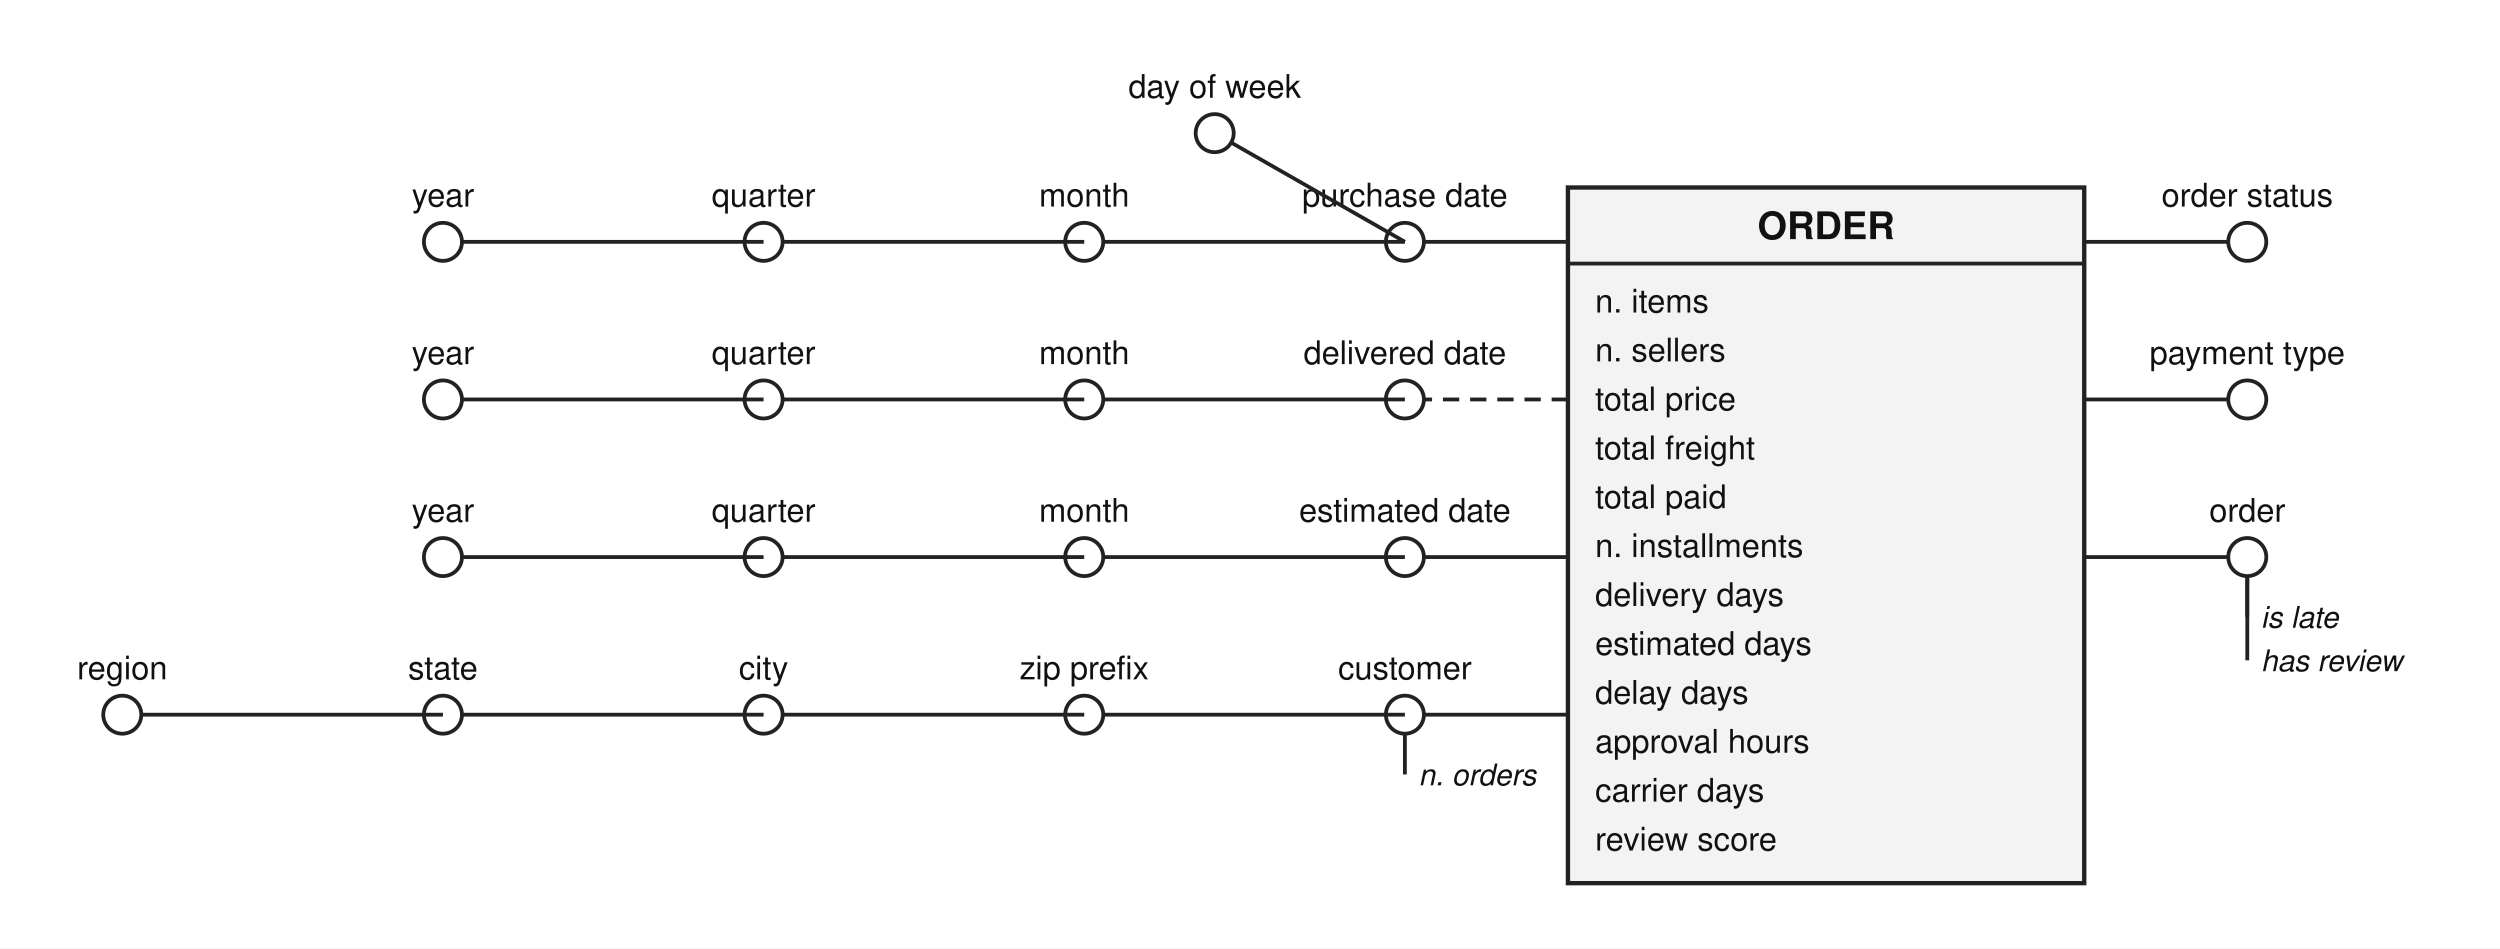
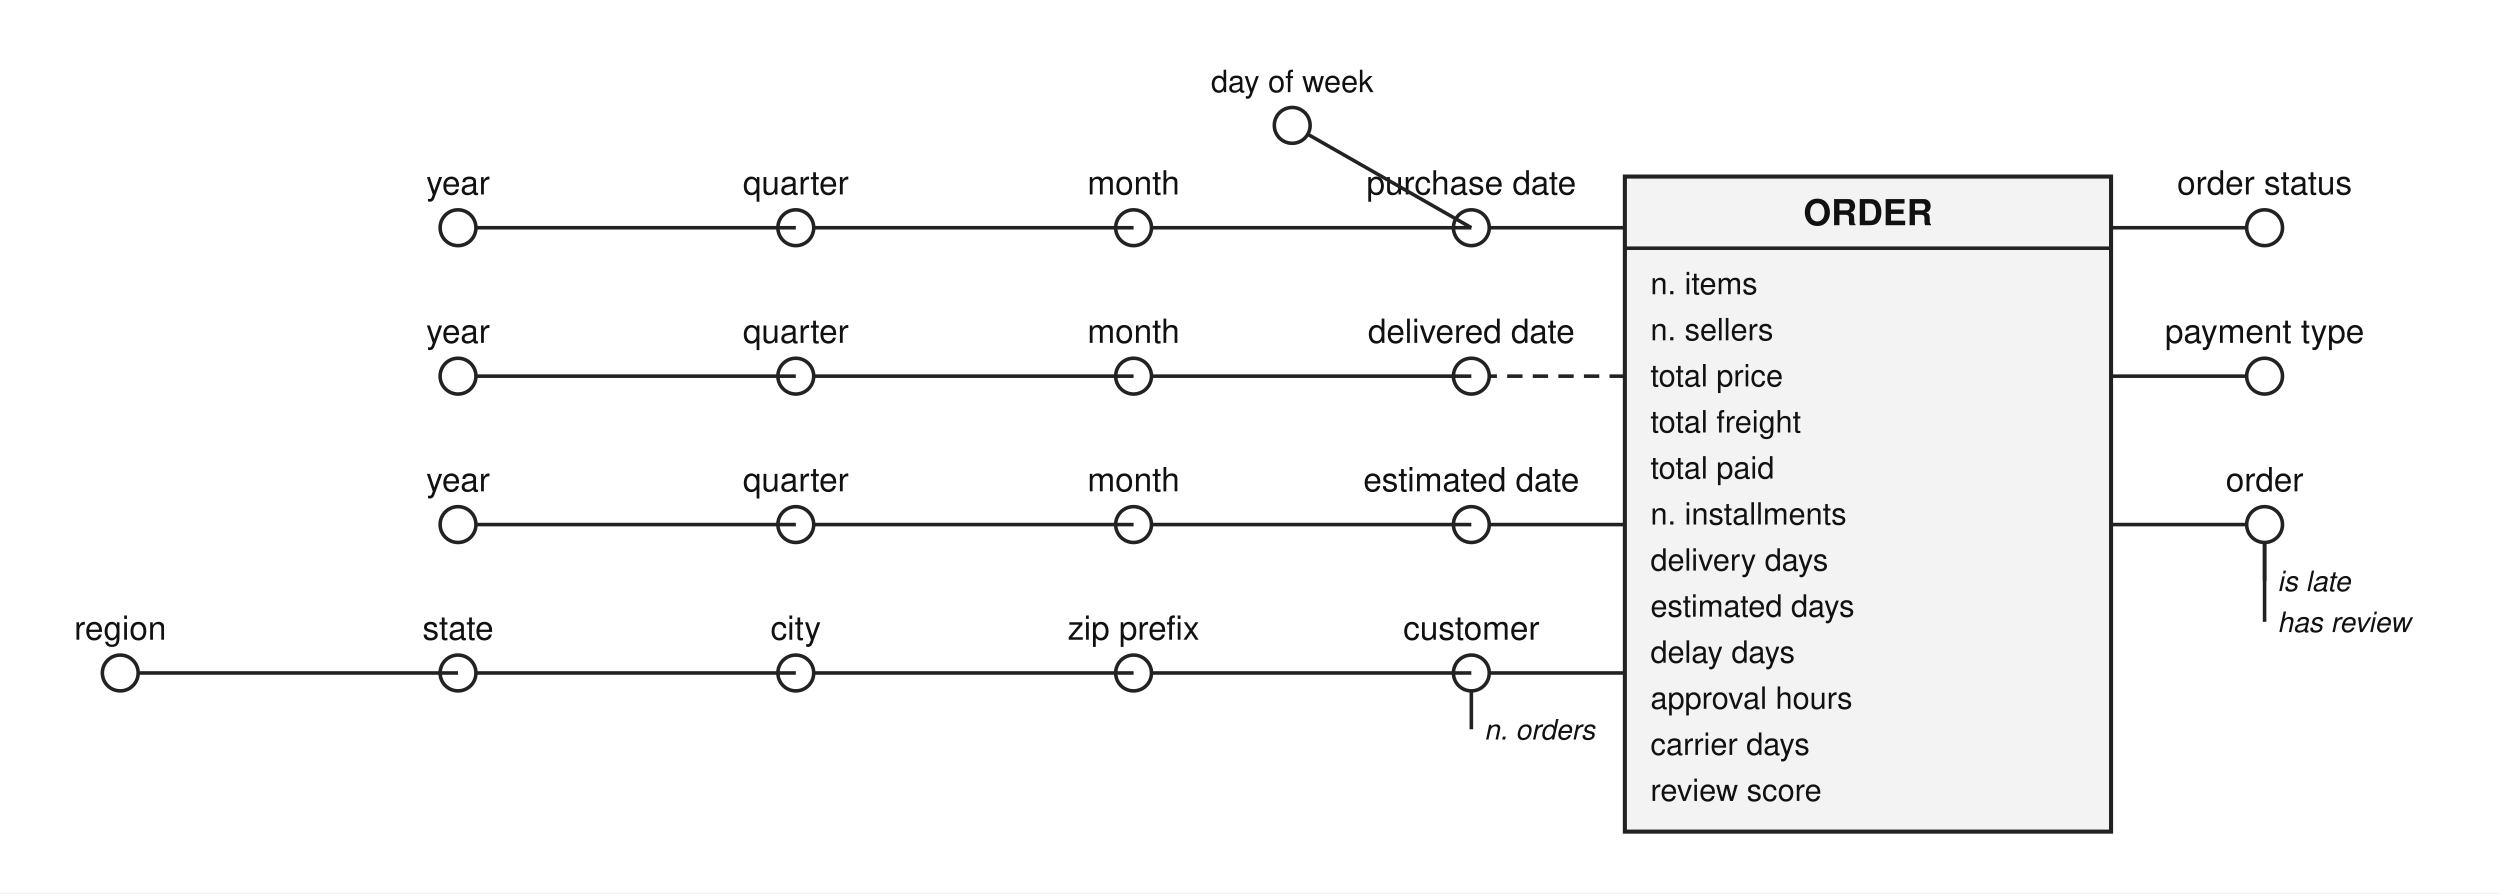
- <svg xmlns="http://www.w3.org/2000/svg" viewBox="-577 -69 920 349" width="920" height="349">
-   <rect x="-577" y="-69" width="920" height="349" fill="#fff" />
+ <svg xmlns="http://www.w3.org/2000/svg" viewBox="-635 -69 977 349" width="977" height="349">
+   <rect x="-635" y="-69" width="977" height="349" fill="#fff" />
  <rect x="0" y="0" width="190" height="256" fill="#f3f3f3" stroke="#222" stroke-width="1.6" />
  <line x1="0" y1="28" x2="190" y2="28" stroke="#222" stroke-width="1.4" />
  <text x="95" y="19" font-family="Helvetica, Arial, sans-serif" font-size="14" font-weight="bold" text-anchor="middle" fill="#111">ORDER</text>
  <text x="10" y="46" font-family="Helvetica, Arial, sans-serif" font-size="12" font-weight="normal" text-anchor="start" fill="#111">n. items</text>
  <text x="10" y="64" font-family="Helvetica, Arial, sans-serif" font-size="12" font-weight="normal" text-anchor="start" fill="#111">n. sellers</text>
  <text x="10" y="82" font-family="Helvetica, Arial, sans-serif" font-size="12" font-weight="normal" text-anchor="start" fill="#111">total price</text>
  <text x="10" y="100" font-family="Helvetica, Arial, sans-serif" font-size="12" font-weight="normal" text-anchor="start" fill="#111">total freight</text>
  <text x="10" y="118" font-family="Helvetica, Arial, sans-serif" font-size="12" font-weight="normal" text-anchor="start" fill="#111">total paid</text>
  <text x="10" y="136" font-family="Helvetica, Arial, sans-serif" font-size="12" font-weight="normal" text-anchor="start" fill="#111">n. installments</text>
  <text x="10" y="154" font-family="Helvetica, Arial, sans-serif" font-size="12" font-weight="normal" text-anchor="start" fill="#111">delivery days</text>
  <text x="10" y="172" font-family="Helvetica, Arial, sans-serif" font-size="12" font-weight="normal" text-anchor="start" fill="#111">estimated days</text>
  <text x="10" y="190" font-family="Helvetica, Arial, sans-serif" font-size="12" font-weight="normal" text-anchor="start" fill="#111">delay days</text>
  <text x="10" y="208" font-family="Helvetica, Arial, sans-serif" font-size="12" font-weight="normal" text-anchor="start" fill="#111">approval hours</text>
  <text x="10" y="226" font-family="Helvetica, Arial, sans-serif" font-size="12" font-weight="normal" text-anchor="start" fill="#111">carrier days</text>
  <text x="10" y="244" font-family="Helvetica, Arial, sans-serif" font-size="12" font-weight="normal" text-anchor="start" fill="#111">review score</text>
  <line x1="0" y1="20" x2="-60" y2="20" stroke="#222" stroke-width="1.4" />
  <circle cx="-60" cy="20" r="7" fill="#fff" stroke="#222" stroke-width="1.4" />
-   <text x="-60" y="7" font-family="Helvetica, Arial, sans-serif" font-size="12" font-weight="normal" text-anchor="middle" fill="#111">purchase date</text>
+   <text x="-60" y="7" font-family="Helvetica, Arial, sans-serif" font-size="13" font-weight="normal" text-anchor="middle" fill="#111">purchase date</text>
  <line x1="-60" y1="20" x2="-130" y2="-20" stroke="#222" stroke-width="1.4" />
  <circle cx="-130" cy="-20" r="7" fill="#fff" stroke="#222" stroke-width="1.4" />
  <text x="-130" y="-33" font-family="Helvetica, Arial, sans-serif" font-size="12" font-weight="normal" text-anchor="middle" fill="#111">day of week</text>
-   <line x1="-60" y1="20" x2="-178" y2="20" stroke="#222" stroke-width="1.4" />
-   <circle cx="-178" cy="20" r="7" fill="#fff" stroke="#222" stroke-width="1.4" />
-   <text x="-178" y="7" font-family="Helvetica, Arial, sans-serif" font-size="12" font-weight="normal" text-anchor="middle" fill="#111">month</text>
-   <line x1="-178" y1="20" x2="-296" y2="20" stroke="#222" stroke-width="1.4" />
-   <circle cx="-296" cy="20" r="7" fill="#fff" stroke="#222" stroke-width="1.4" />
-   <text x="-296" y="7" font-family="Helvetica, Arial, sans-serif" font-size="12" font-weight="normal" text-anchor="middle" fill="#111">quarter</text>
-   <line x1="-296" y1="20" x2="-414" y2="20" stroke="#222" stroke-width="1.4" />
-   <circle cx="-414" cy="20" r="7" fill="#fff" stroke="#222" stroke-width="1.4" />
-   <text x="-414" y="7" font-family="Helvetica, Arial, sans-serif" font-size="12" font-weight="normal" text-anchor="middle" fill="#111">year</text>
+   <line x1="-60" y1="20" x2="-192" y2="20" stroke="#222" stroke-width="1.4" />
+   <circle cx="-192" cy="20" r="7" fill="#fff" stroke="#222" stroke-width="1.4" />
+   <text x="-192" y="7" font-family="Helvetica, Arial, sans-serif" font-size="13" font-weight="normal" text-anchor="middle" fill="#111">month</text>
+   <line x1="-192" y1="20" x2="-324" y2="20" stroke="#222" stroke-width="1.4" />
+   <circle cx="-324" cy="20" r="7" fill="#fff" stroke="#222" stroke-width="1.4" />
+   <text x="-324" y="7" font-family="Helvetica, Arial, sans-serif" font-size="13" font-weight="normal" text-anchor="middle" fill="#111">quarter</text>
+   <line x1="-324" y1="20" x2="-456" y2="20" stroke="#222" stroke-width="1.4" />
+   <circle cx="-456" cy="20" r="7" fill="#fff" stroke="#222" stroke-width="1.4" />
+   <text x="-456" y="7" font-family="Helvetica, Arial, sans-serif" font-size="13" font-weight="normal" text-anchor="middle" fill="#111">year</text>
  <line x1="0" y1="78" x2="-60" y2="78" stroke="#222" stroke-width="1.4" stroke-dasharray="6 4" />
  <circle cx="-60" cy="78" r="7" fill="#fff" stroke="#222" stroke-width="1.4" />
-   <text x="-60" y="65" font-family="Helvetica, Arial, sans-serif" font-size="12" font-weight="normal" text-anchor="middle" fill="#111">delivered date</text>
-   <line x1="-60" y1="78" x2="-178" y2="78" stroke="#222" stroke-width="1.4" />
-   <circle cx="-178" cy="78" r="7" fill="#fff" stroke="#222" stroke-width="1.4" />
-   <text x="-178" y="65" font-family="Helvetica, Arial, sans-serif" font-size="12" font-weight="normal" text-anchor="middle" fill="#111">month</text>
-   <line x1="-178" y1="78" x2="-296" y2="78" stroke="#222" stroke-width="1.4" />
-   <circle cx="-296" cy="78" r="7" fill="#fff" stroke="#222" stroke-width="1.4" />
-   <text x="-296" y="65" font-family="Helvetica, Arial, sans-serif" font-size="12" font-weight="normal" text-anchor="middle" fill="#111">quarter</text>
-   <line x1="-296" y1="78" x2="-414" y2="78" stroke="#222" stroke-width="1.4" />
-   <circle cx="-414" cy="78" r="7" fill="#fff" stroke="#222" stroke-width="1.4" />
-   <text x="-414" y="65" font-family="Helvetica, Arial, sans-serif" font-size="12" font-weight="normal" text-anchor="middle" fill="#111">year</text>
+   <text x="-60" y="65" font-family="Helvetica, Arial, sans-serif" font-size="13" font-weight="normal" text-anchor="middle" fill="#111">delivered date</text>
+   <line x1="-60" y1="78" x2="-192" y2="78" stroke="#222" stroke-width="1.4" />
+   <circle cx="-192" cy="78" r="7" fill="#fff" stroke="#222" stroke-width="1.4" />
+   <text x="-192" y="65" font-family="Helvetica, Arial, sans-serif" font-size="13" font-weight="normal" text-anchor="middle" fill="#111">month</text>
+   <line x1="-192" y1="78" x2="-324" y2="78" stroke="#222" stroke-width="1.4" />
+   <circle cx="-324" cy="78" r="7" fill="#fff" stroke="#222" stroke-width="1.4" />
+   <text x="-324" y="65" font-family="Helvetica, Arial, sans-serif" font-size="13" font-weight="normal" text-anchor="middle" fill="#111">quarter</text>
+   <line x1="-324" y1="78" x2="-456" y2="78" stroke="#222" stroke-width="1.4" />
+   <circle cx="-456" cy="78" r="7" fill="#fff" stroke="#222" stroke-width="1.4" />
+   <text x="-456" y="65" font-family="Helvetica, Arial, sans-serif" font-size="13" font-weight="normal" text-anchor="middle" fill="#111">year</text>
  <line x1="0" y1="136" x2="-60" y2="136" stroke="#222" stroke-width="1.4" />
  <circle cx="-60" cy="136" r="7" fill="#fff" stroke="#222" stroke-width="1.4" />
-   <text x="-60" y="123" font-family="Helvetica, Arial, sans-serif" font-size="12" font-weight="normal" text-anchor="middle" fill="#111">estimated date</text>
-   <line x1="-60" y1="136" x2="-178" y2="136" stroke="#222" stroke-width="1.4" />
-   <circle cx="-178" cy="136" r="7" fill="#fff" stroke="#222" stroke-width="1.4" />
-   <text x="-178" y="123" font-family="Helvetica, Arial, sans-serif" font-size="12" font-weight="normal" text-anchor="middle" fill="#111">month</text>
-   <line x1="-178" y1="136" x2="-296" y2="136" stroke="#222" stroke-width="1.4" />
-   <circle cx="-296" cy="136" r="7" fill="#fff" stroke="#222" stroke-width="1.4" />
-   <text x="-296" y="123" font-family="Helvetica, Arial, sans-serif" font-size="12" font-weight="normal" text-anchor="middle" fill="#111">quarter</text>
-   <line x1="-296" y1="136" x2="-414" y2="136" stroke="#222" stroke-width="1.4" />
-   <circle cx="-414" cy="136" r="7" fill="#fff" stroke="#222" stroke-width="1.4" />
-   <text x="-414" y="123" font-family="Helvetica, Arial, sans-serif" font-size="12" font-weight="normal" text-anchor="middle" fill="#111">year</text>
+   <text x="-60" y="123" font-family="Helvetica, Arial, sans-serif" font-size="13" font-weight="normal" text-anchor="middle" fill="#111">estimated date</text>
+   <line x1="-60" y1="136" x2="-192" y2="136" stroke="#222" stroke-width="1.4" />
+   <circle cx="-192" cy="136" r="7" fill="#fff" stroke="#222" stroke-width="1.4" />
+   <text x="-192" y="123" font-family="Helvetica, Arial, sans-serif" font-size="13" font-weight="normal" text-anchor="middle" fill="#111">month</text>
+   <line x1="-192" y1="136" x2="-324" y2="136" stroke="#222" stroke-width="1.4" />
+   <circle cx="-324" cy="136" r="7" fill="#fff" stroke="#222" stroke-width="1.4" />
+   <text x="-324" y="123" font-family="Helvetica, Arial, sans-serif" font-size="13" font-weight="normal" text-anchor="middle" fill="#111">quarter</text>
+   <line x1="-324" y1="136" x2="-456" y2="136" stroke="#222" stroke-width="1.4" />
+   <circle cx="-456" cy="136" r="7" fill="#fff" stroke="#222" stroke-width="1.4" />
+   <text x="-456" y="123" font-family="Helvetica, Arial, sans-serif" font-size="13" font-weight="normal" text-anchor="middle" fill="#111">year</text>
  <line x1="0" y1="194" x2="-60" y2="194" stroke="#222" stroke-width="1.4" />
  <circle cx="-60" cy="194" r="7" fill="#fff" stroke="#222" stroke-width="1.4" />
-   <text x="-60" y="181" font-family="Helvetica, Arial, sans-serif" font-size="12" font-weight="normal" text-anchor="middle" fill="#111">customer</text>
+   <text x="-60" y="181" font-family="Helvetica, Arial, sans-serif" font-size="13" font-weight="normal" text-anchor="middle" fill="#111">customer</text>
  <line x1="-60" y1="201" x2="-60" y2="216" stroke="#222" stroke-width="1.4" />
  <text x="-55" y="220" font-family="Helvetica, Arial, sans-serif" font-size="11" font-weight="normal" text-anchor="start" font-style="italic" fill="#111">n. orders</text>
-   <line x1="-60" y1="194" x2="-178" y2="194" stroke="#222" stroke-width="1.4" />
-   <circle cx="-178" cy="194" r="7" fill="#fff" stroke="#222" stroke-width="1.4" />
-   <text x="-178" y="181" font-family="Helvetica, Arial, sans-serif" font-size="12" font-weight="normal" text-anchor="middle" fill="#111">zip prefix</text>
-   <line x1="-178" y1="194" x2="-296" y2="194" stroke="#222" stroke-width="1.4" />
-   <circle cx="-296" cy="194" r="7" fill="#fff" stroke="#222" stroke-width="1.4" />
-   <text x="-296" y="181" font-family="Helvetica, Arial, sans-serif" font-size="12" font-weight="normal" text-anchor="middle" fill="#111">city</text>
-   <line x1="-296" y1="194" x2="-414" y2="194" stroke="#222" stroke-width="1.4" />
-   <circle cx="-414" cy="194" r="7" fill="#fff" stroke="#222" stroke-width="1.4" />
-   <text x="-414" y="181" font-family="Helvetica, Arial, sans-serif" font-size="12" font-weight="normal" text-anchor="middle" fill="#111">state</text>
-   <line x1="-414" y1="194" x2="-532" y2="194" stroke="#222" stroke-width="1.4" />
-   <circle cx="-532" cy="194" r="7" fill="#fff" stroke="#222" stroke-width="1.4" />
-   <text x="-532" y="181" font-family="Helvetica, Arial, sans-serif" font-size="12" font-weight="normal" text-anchor="middle" fill="#111">region</text>
+   <line x1="-60" y1="194" x2="-192" y2="194" stroke="#222" stroke-width="1.4" />
+   <circle cx="-192" cy="194" r="7" fill="#fff" stroke="#222" stroke-width="1.4" />
+   <text x="-192" y="181" font-family="Helvetica, Arial, sans-serif" font-size="13" font-weight="normal" text-anchor="middle" fill="#111">zip prefix</text>
+   <line x1="-192" y1="194" x2="-324" y2="194" stroke="#222" stroke-width="1.4" />
+   <circle cx="-324" cy="194" r="7" fill="#fff" stroke="#222" stroke-width="1.4" />
+   <text x="-324" y="181" font-family="Helvetica, Arial, sans-serif" font-size="13" font-weight="normal" text-anchor="middle" fill="#111">city</text>
+   <line x1="-324" y1="194" x2="-456" y2="194" stroke="#222" stroke-width="1.4" />
+   <circle cx="-456" cy="194" r="7" fill="#fff" stroke="#222" stroke-width="1.4" />
+   <text x="-456" y="181" font-family="Helvetica, Arial, sans-serif" font-size="13" font-weight="normal" text-anchor="middle" fill="#111">state</text>
+   <line x1="-456" y1="194" x2="-588" y2="194" stroke="#222" stroke-width="1.4" />
+   <circle cx="-588" cy="194" r="7" fill="#fff" stroke="#222" stroke-width="1.4" />
+   <text x="-588" y="181" font-family="Helvetica, Arial, sans-serif" font-size="13" font-weight="normal" text-anchor="middle" fill="#111">region</text>
  <line x1="190" y1="20" x2="250" y2="20" stroke="#222" stroke-width="1.4" />
  <circle cx="250" cy="20" r="7" fill="#fff" stroke="#222" stroke-width="1.4" />
-   <text x="250" y="7" font-family="Helvetica, Arial, sans-serif" font-size="12" font-weight="normal" text-anchor="middle" fill="#111">order status</text>
+   <text x="250" y="7" font-family="Helvetica, Arial, sans-serif" font-size="13" font-weight="normal" text-anchor="middle" fill="#111">order status</text>
  <line x1="190" y1="78" x2="250" y2="78" stroke="#222" stroke-width="1.4" />
  <circle cx="250" cy="78" r="7" fill="#fff" stroke="#222" stroke-width="1.4" />
-   <text x="250" y="65" font-family="Helvetica, Arial, sans-serif" font-size="12" font-weight="normal" text-anchor="middle" fill="#111">payment type</text>
+   <text x="250" y="65" font-family="Helvetica, Arial, sans-serif" font-size="13" font-weight="normal" text-anchor="middle" fill="#111">payment type</text>
  <line x1="190" y1="136" x2="250" y2="136" stroke="#222" stroke-width="1.4" />
  <circle cx="250" cy="136" r="7" fill="#fff" stroke="#222" stroke-width="1.4" />
-   <text x="250" y="123" font-family="Helvetica, Arial, sans-serif" font-size="12" font-weight="normal" text-anchor="middle" fill="#111">order</text>
+   <text x="250" y="123" font-family="Helvetica, Arial, sans-serif" font-size="13" font-weight="normal" text-anchor="middle" fill="#111">order</text>
  <line x1="250" y1="143" x2="250" y2="158" stroke="#222" stroke-width="1.4" />
  <text x="255" y="162" font-family="Helvetica, Arial, sans-serif" font-size="11" font-weight="normal" text-anchor="start" font-style="italic" fill="#111">is late</text>
  <line x1="250" y1="143" x2="250" y2="174" stroke="#222" stroke-width="1.4" />
  <text x="255" y="178" font-family="Helvetica, Arial, sans-serif" font-size="11" font-weight="normal" text-anchor="start" font-style="italic" fill="#111">has review</text>
</svg>
